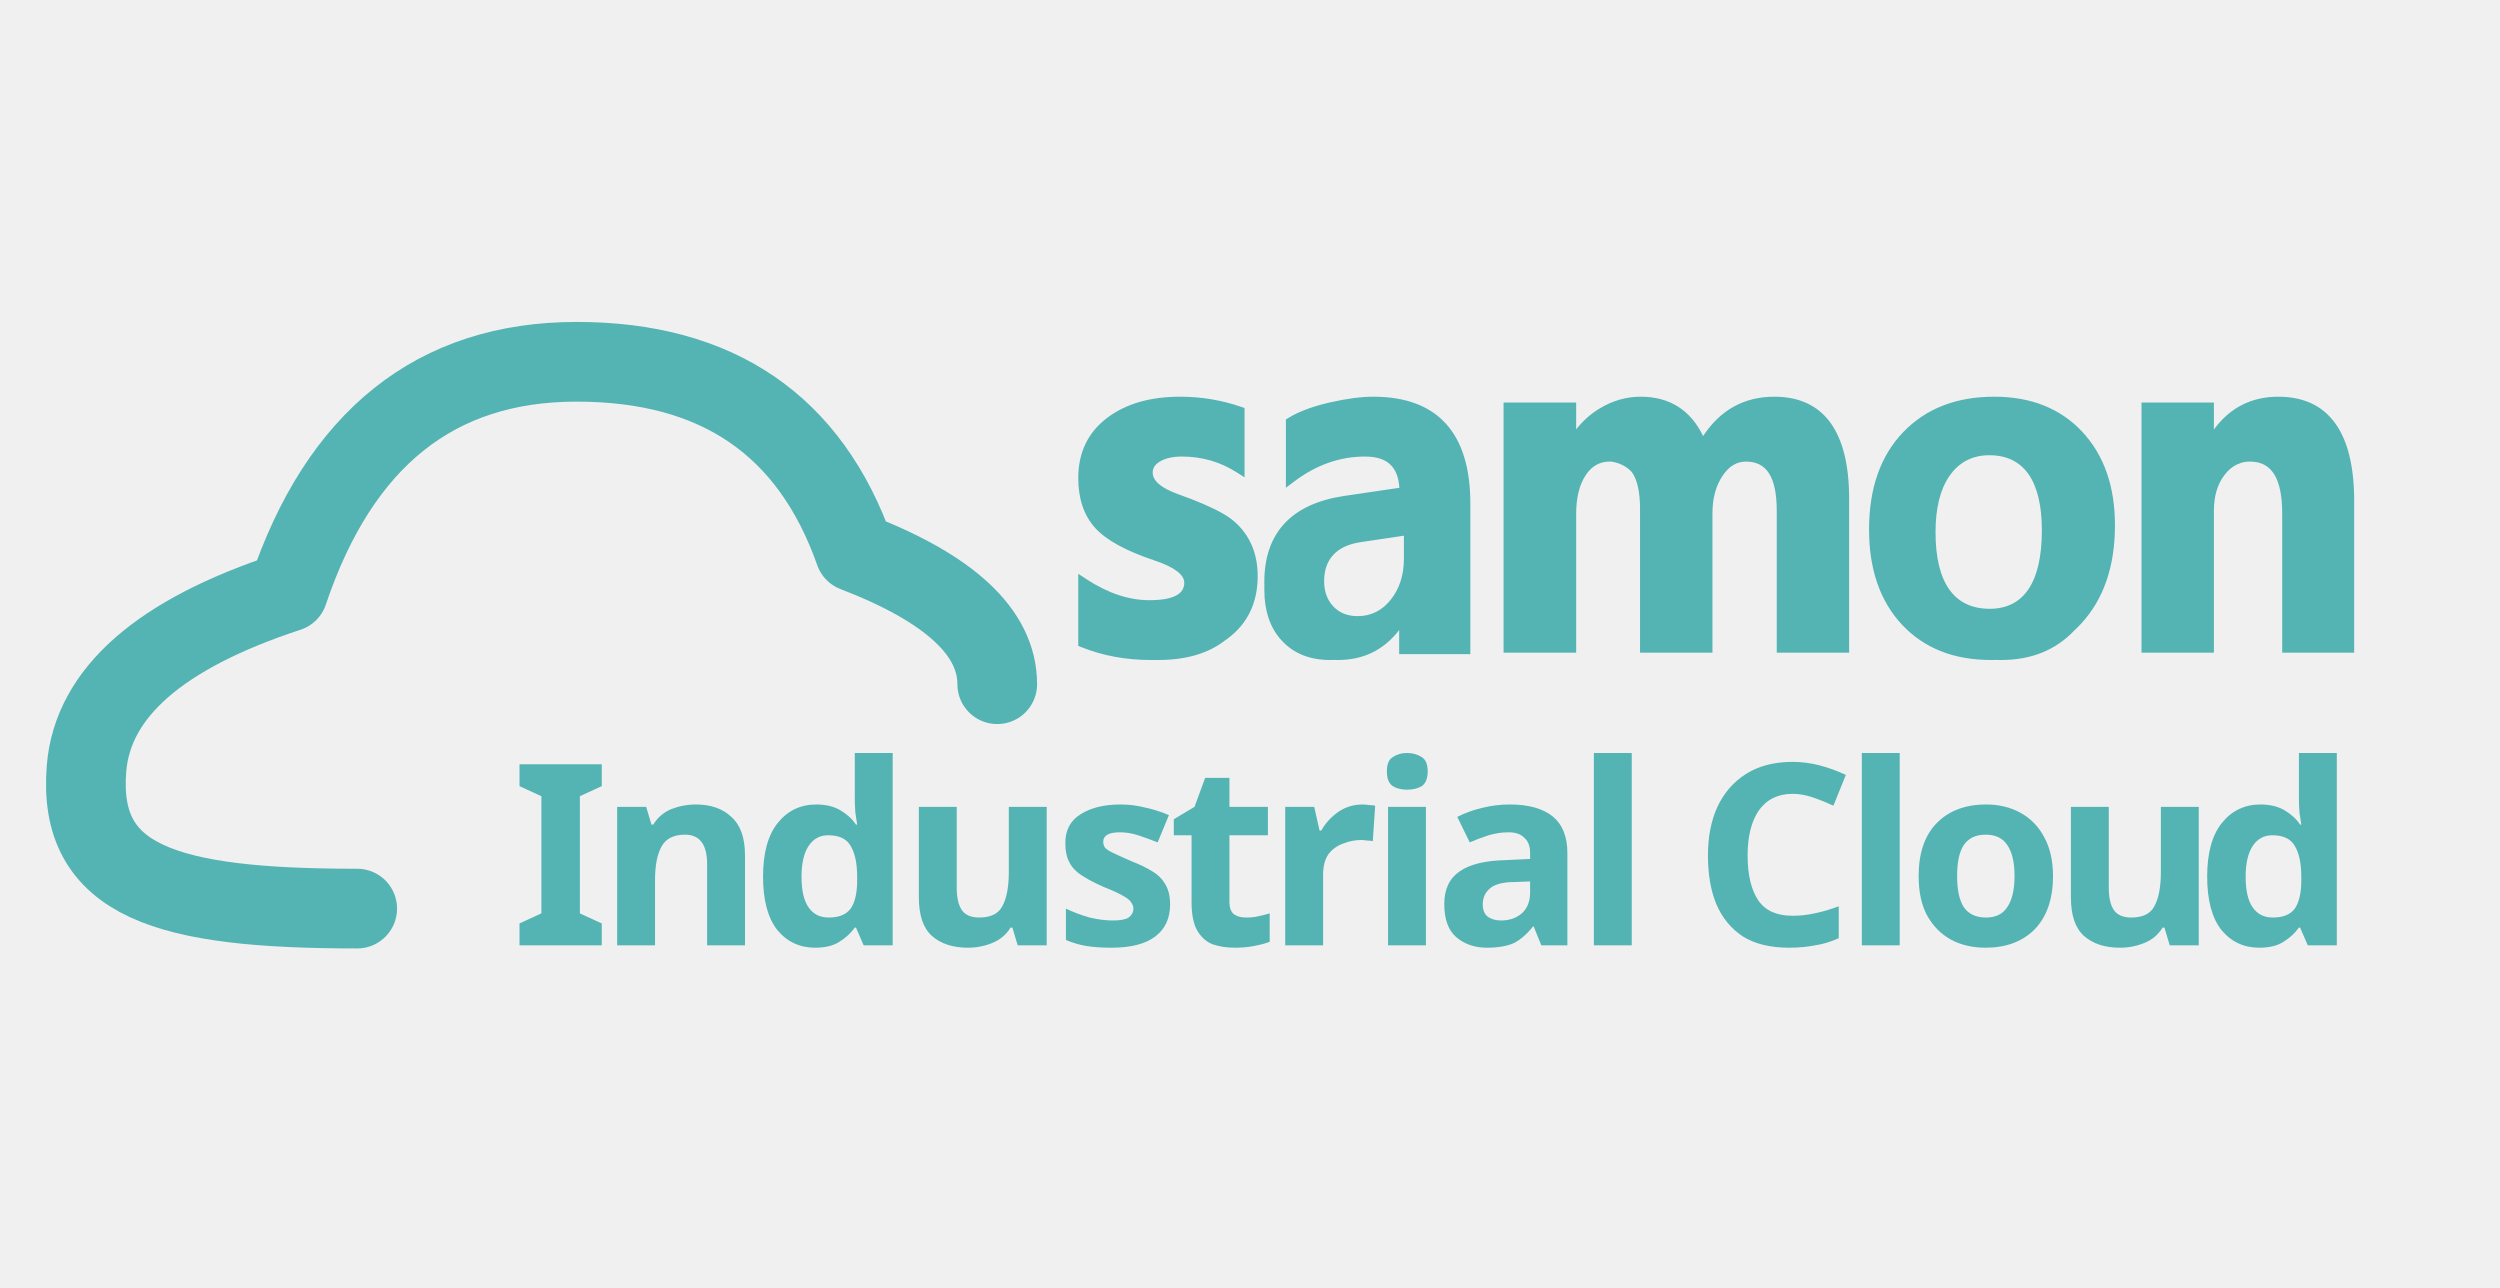
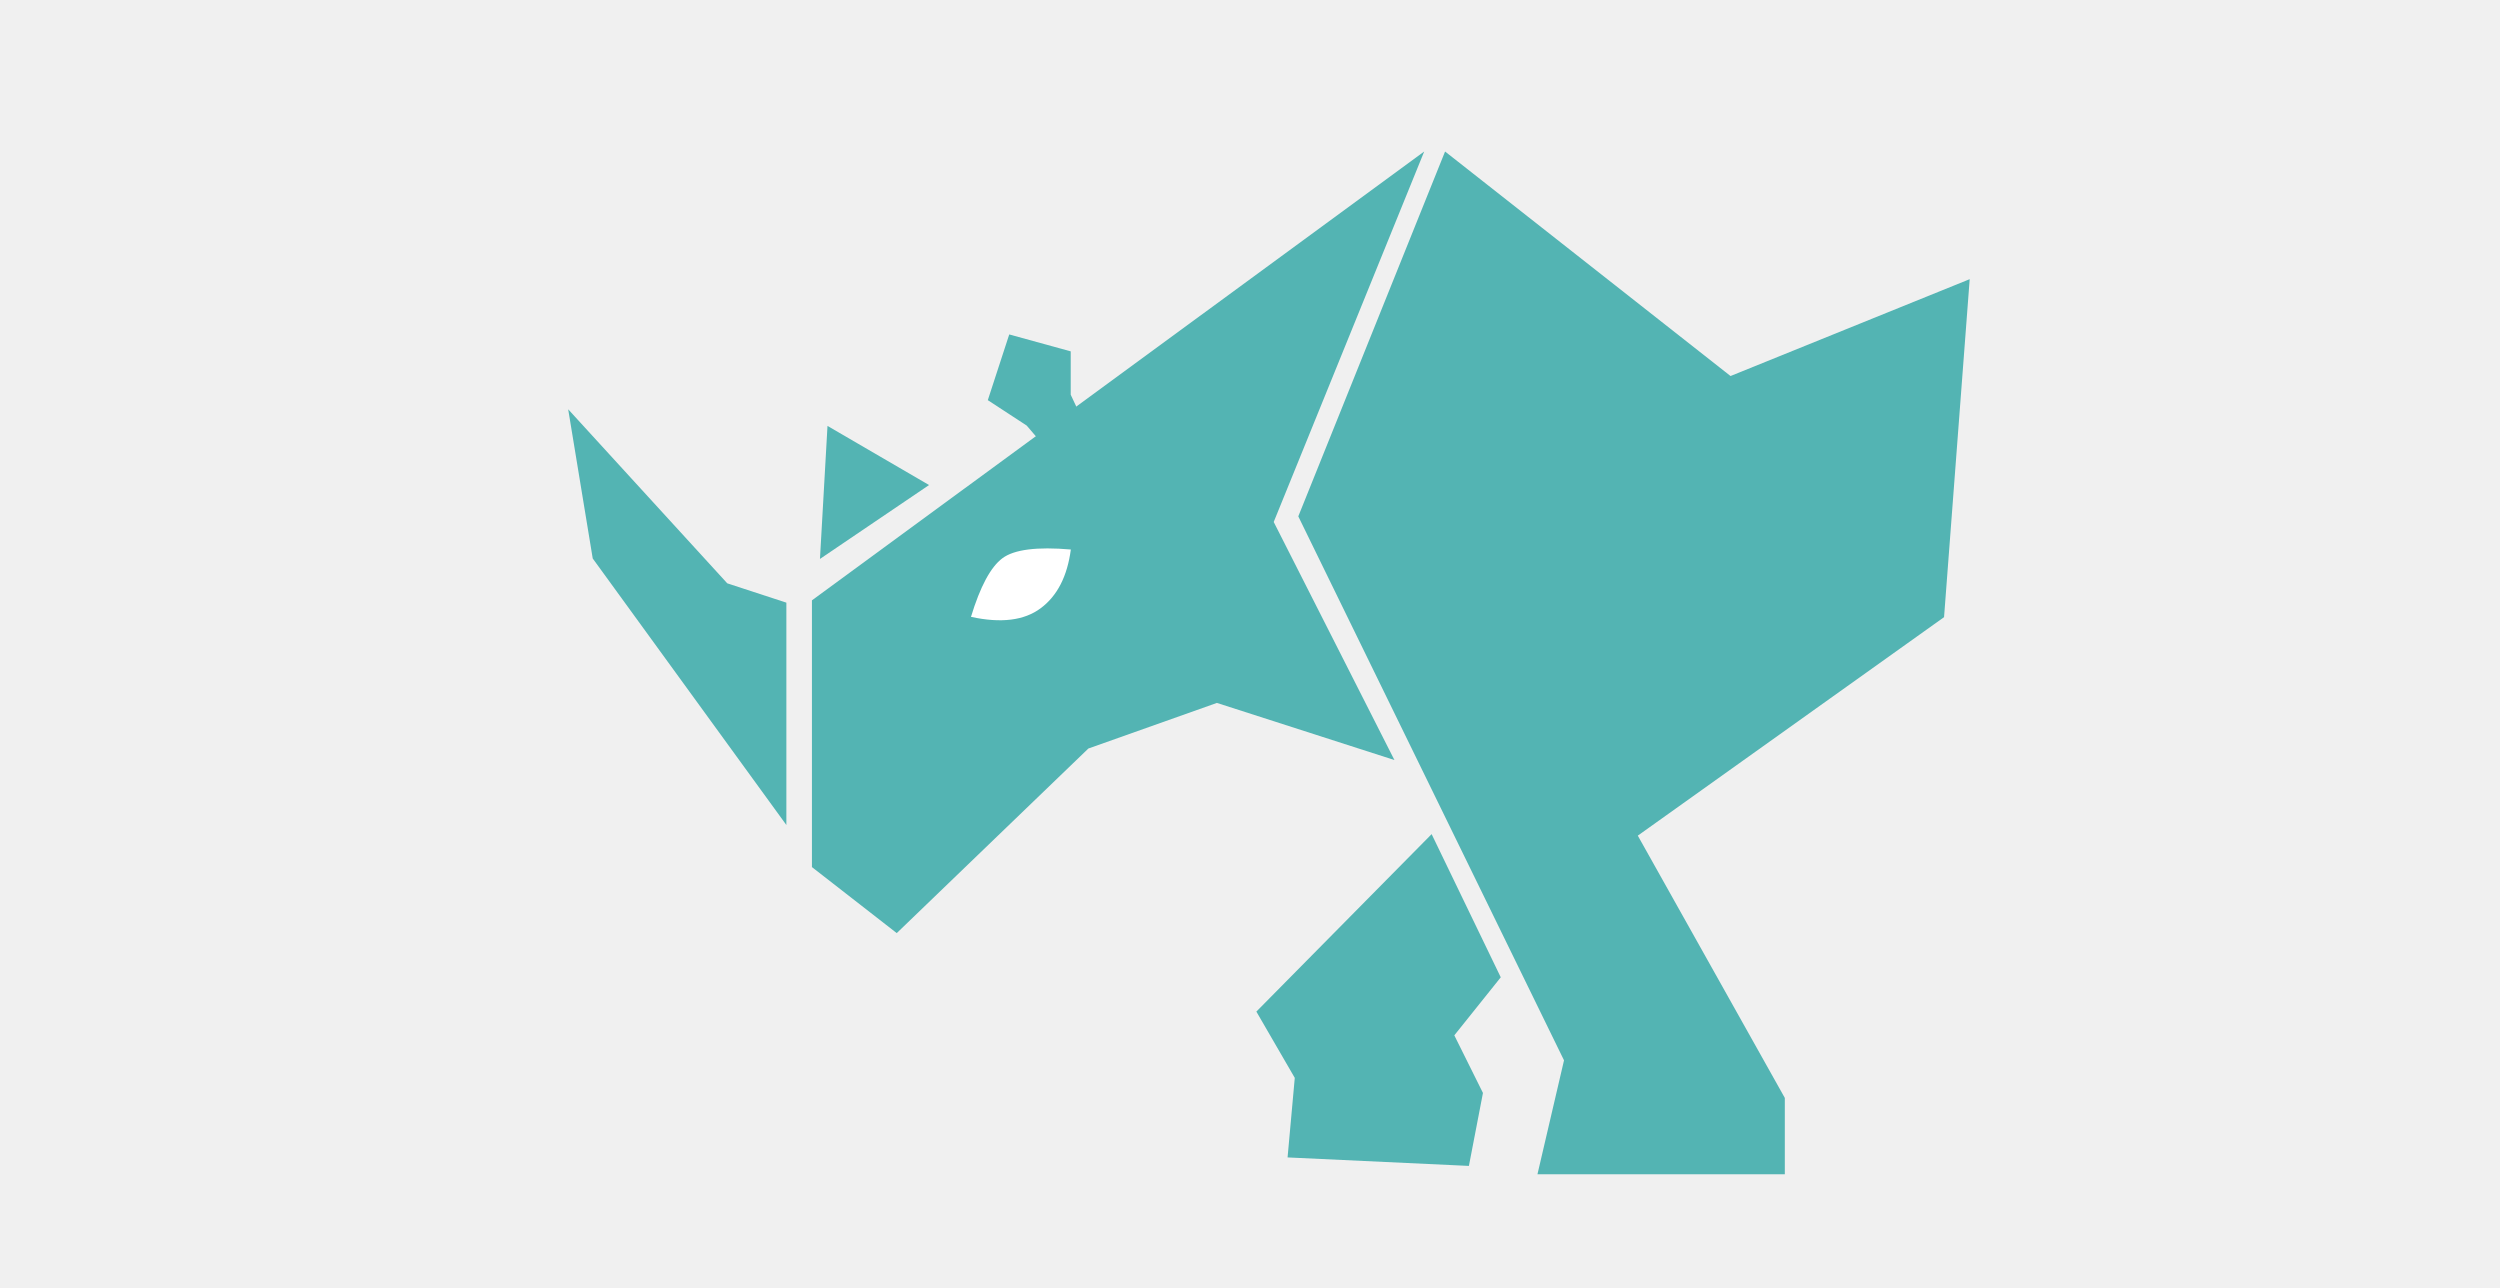
- <svg xmlns="http://www.w3.org/2000/svg" xmlns:xlink="http://www.w3.org/1999/xlink" width="66px" height="34px" viewBox="0 0 66 34" version="1.1">
-   <defs>
-     <path d="M30.349,7.901 C29.906,8.249 29.315,8.424 28.572,8.424 C28.541,8.424 28.511,8.424 28.48,8.423 C28.448,8.424 28.415,8.424 28.381,8.424 C27.725,8.424 27.117,8.312 26.557,8.088 L26.466,8.051 L26.466,6.148 L26.679,6.288 C27.248,6.66 27.801,6.845 28.339,6.845 C28.983,6.845 29.265,6.682 29.265,6.382 C29.265,6.18 29.017,5.975 28.484,5.798 C27.732,5.546 27.21,5.264 26.917,4.942 C26.616,4.612 26.466,4.168 26.466,3.619 C26.466,2.947 26.723,2.413 27.23,2.031 C27.724,1.658 28.367,1.473 29.154,1.473 C29.709,1.473 30.244,1.562 30.759,1.738 L30.856,1.772 L30.856,3.601 L30.645,3.468 C30.209,3.191 29.729,3.053 29.202,3.053 C28.952,3.053 28.755,3.1 28.612,3.19 C28.486,3.269 28.431,3.36 28.431,3.475 C28.431,3.684 28.635,3.876 29.081,4.038 C29.622,4.231 30.029,4.408 30.306,4.57 C30.596,4.739 30.819,4.965 30.973,5.245 C31.127,5.525 31.203,5.847 31.203,6.21 C31.203,6.912 30.937,7.466 30.412,7.856 C30.391,7.871 30.37,7.886 30.349,7.901 Z M33.217,8.422 C33.184,8.423 33.151,8.424 33.117,8.424 C32.583,8.424 32.162,8.256 31.848,7.922 C31.535,7.59 31.378,7.137 31.378,6.552 C31.378,6.52 31.379,6.489 31.38,6.457 C31.379,6.427 31.378,6.396 31.378,6.365 C31.378,5.068 32.094,4.303 33.478,4.094 L34.944,3.878 C34.907,3.315 34.617,3.053 34.035,3.053 C33.373,3.053 32.75,3.272 32.163,3.714 L31.948,3.876 L31.948,2.074 L32.018,2.031 C32.293,1.862 32.656,1.728 33.106,1.625 C33.551,1.524 33.934,1.473 34.255,1.473 C35.947,1.473 36.817,2.429 36.817,4.289 L36.817,8.269 L34.938,8.269 L34.938,7.634 C34.534,8.159 33.993,8.424 33.324,8.424 C33.288,8.424 33.252,8.423 33.217,8.422 Z M33.912,5.314 C33.291,5.409 32.957,5.759 32.957,6.345 C32.957,6.618 33.04,6.845 33.205,7.015 C33.366,7.183 33.58,7.266 33.841,7.266 C34.195,7.266 34.491,7.118 34.721,6.826 C34.949,6.536 35.063,6.176 35.063,5.752 L35.063,5.142 L33.912,5.314 Z M41.079,3.46 C40.941,3.315 40.766,3.224 40.553,3.188 C40.535,3.187 40.516,3.186 40.497,3.186 C40.23,3.186 40.023,3.303 39.862,3.545 C39.696,3.796 39.611,4.135 39.611,4.564 L39.611,8.231 L37.694,8.231 L37.694,1.627 L39.611,1.627 L39.611,2.336 C39.782,2.116 39.985,1.934 40.219,1.791 C40.565,1.579 40.931,1.473 41.314,1.473 C42.075,1.473 42.63,1.823 42.962,2.512 C43.416,1.822 44.046,1.473 44.841,1.473 C46.15,1.473 46.817,2.394 46.817,4.165 L46.817,8.231 L44.906,8.231 L44.906,4.484 C44.906,3.594 44.64,3.186 44.095,3.186 C43.847,3.186 43.643,3.309 43.473,3.565 C43.297,3.83 43.209,4.156 43.209,4.547 L43.209,8.231 L41.297,8.231 L41.297,4.439 C41.297,3.987 41.225,3.665 41.079,3.46 Z M52.763,7.643 C52.271,8.163 51.628,8.424 50.827,8.424 C50.785,8.424 50.744,8.423 50.702,8.422 C50.656,8.423 50.61,8.424 50.563,8.424 C49.584,8.424 48.799,8.115 48.217,7.496 C47.634,6.875 47.343,6.033 47.343,4.977 C47.343,3.895 47.643,3.035 48.244,2.409 C48.844,1.785 49.647,1.473 50.647,1.473 C51.615,1.473 52.392,1.78 52.969,2.396 C53.546,3.013 53.835,3.84 53.835,4.868 C53.835,5.946 53.54,6.812 52.949,7.457 C52.889,7.522 52.827,7.584 52.763,7.643 Z M49.098,5.051 C49.098,6.376 49.583,7.072 50.528,7.072 C51.44,7.072 51.905,6.357 51.905,5 C51.905,3.702 51.435,3.018 50.518,3.018 C50.073,3.018 49.718,3.201 49.466,3.565 C49.219,3.923 49.098,4.42 49.098,5.051 Z M57.166,3.219 C57.126,3.232 57.087,3.247 57.05,3.264 C56.929,3.323 56.821,3.415 56.725,3.541 C56.54,3.785 56.447,4.097 56.447,4.484 L56.447,8.231 L54.536,8.231 L54.536,1.627 L56.447,1.627 L56.447,2.338 C56.868,1.764 57.437,1.473 58.145,1.473 C59.474,1.473 60.15,2.413 60.15,4.222 L60.15,8.231 L58.25,8.231 L58.25,4.564 C58.25,3.62 57.971,3.186 57.402,3.186 C57.319,3.186 57.24,3.197 57.166,3.219 Z" id="path-1" />
-   </defs>
-   <g id="CLOUD-BPM-LOGO" stroke="none" stroke-width="1" fill="none" fill-rule="evenodd">
+ <svg xmlns="http://www.w3.org/2000/svg" width="66px" height="34px" viewBox="0 0 66 34" version="1.1">
+   <g id="灵犀BPM" stroke="none" stroke-width="1" fill="none" fill-rule="evenodd">
    <rect id="矩形" x="18" y="5" width="30" height="30" />
-     <g id="编组" transform="translate(2, 9)">
-       <mask id="mask-2" fill="white">
-         <use xlink:href="#path-1" />
-       </mask>
-       <use id="samon" fill="#53B4B3" fill-rule="nonzero" xlink:href="#path-1" />
-       <text id="Industrial-Cloud" font-family="MicrosoftYaHeiUI-Bold, Microsoft YaHei UI" font-size="6.685" font-weight="bold" letter-spacing="-0.321" fill="#53B4B3">
-         <tspan x="11.495" y="15.959">Industrial Clou</tspan>
-         <tspan x="55.972" y="15.959">d</tspan>
-       </text>
-       <path d="M7.43,14.987 C2.397,14.987 0.041,14.286 0.284,11.288 C0.447,9.29 2.22,7.736 5.605,6.626 C6.967,2.576 9.507,0.551 13.223,0.551 C16.94,0.551 19.388,2.224 20.567,5.57 C23.074,6.532 24.327,7.697 24.327,9.063" id="路径-3" stroke="#53B4B3" stroke-width="2.104" stroke-linecap="round" stroke-linejoin="round" />
+     <g id="灵犀logo" transform="translate(15, 4)">
+       <polygon id="路径-2" fill="#53B4B3" points="0 6.805 0.648 10.744 5.76 17.78 5.76 11.91 4.2 11.4" />
+       <polygon id="路径-3" fill="#53B4B3" points="8.674 20.634 6.435 18.891 6.435 11.849 22.599 0 18.626 9.78 21.813 16.065 17.126 14.557 13.733 15.761" />
+       <polygon id="路径-4" fill="#53B4B3" points="23.15 0 19.275 9.632 26.29 23.993 25.589 27 32.119 27 32.119 24.985 28.238 18.061 36.323 12.293 37 3.37 30.686 5.927" />
+       <polygon id="路径-5" fill="#53B4B3" points="23.779 26.78 18.992 26.556 19.182 24.456 18.168 22.706 22.795 18.021 24.62 21.801 23.394 23.333 24.15 24.854" />
+       <path d="M10.634,12.285 C10.877,11.485 11.153,10.97 11.463,10.738 C11.773,10.506 12.376,10.43 13.27,10.507 C13.177,11.214 12.912,11.731 12.476,12.056 C12.04,12.382 11.426,12.458 10.634,12.285 Z" id="路径-6" fill="#FFFFFF" />
+       <polygon id="路径-7" fill="#53B4B3" points="6.647 10.756 9.527 8.805 6.846 7.244" />
+       <polygon id="路径-8" fill="#53B4B3" points="12.487 7.683 12.106 7.236 11.078 6.564 11.644 4.829 13.267 5.276 13.267 6.421 13.515 6.948" />
    </g>
  </g>
</svg>
